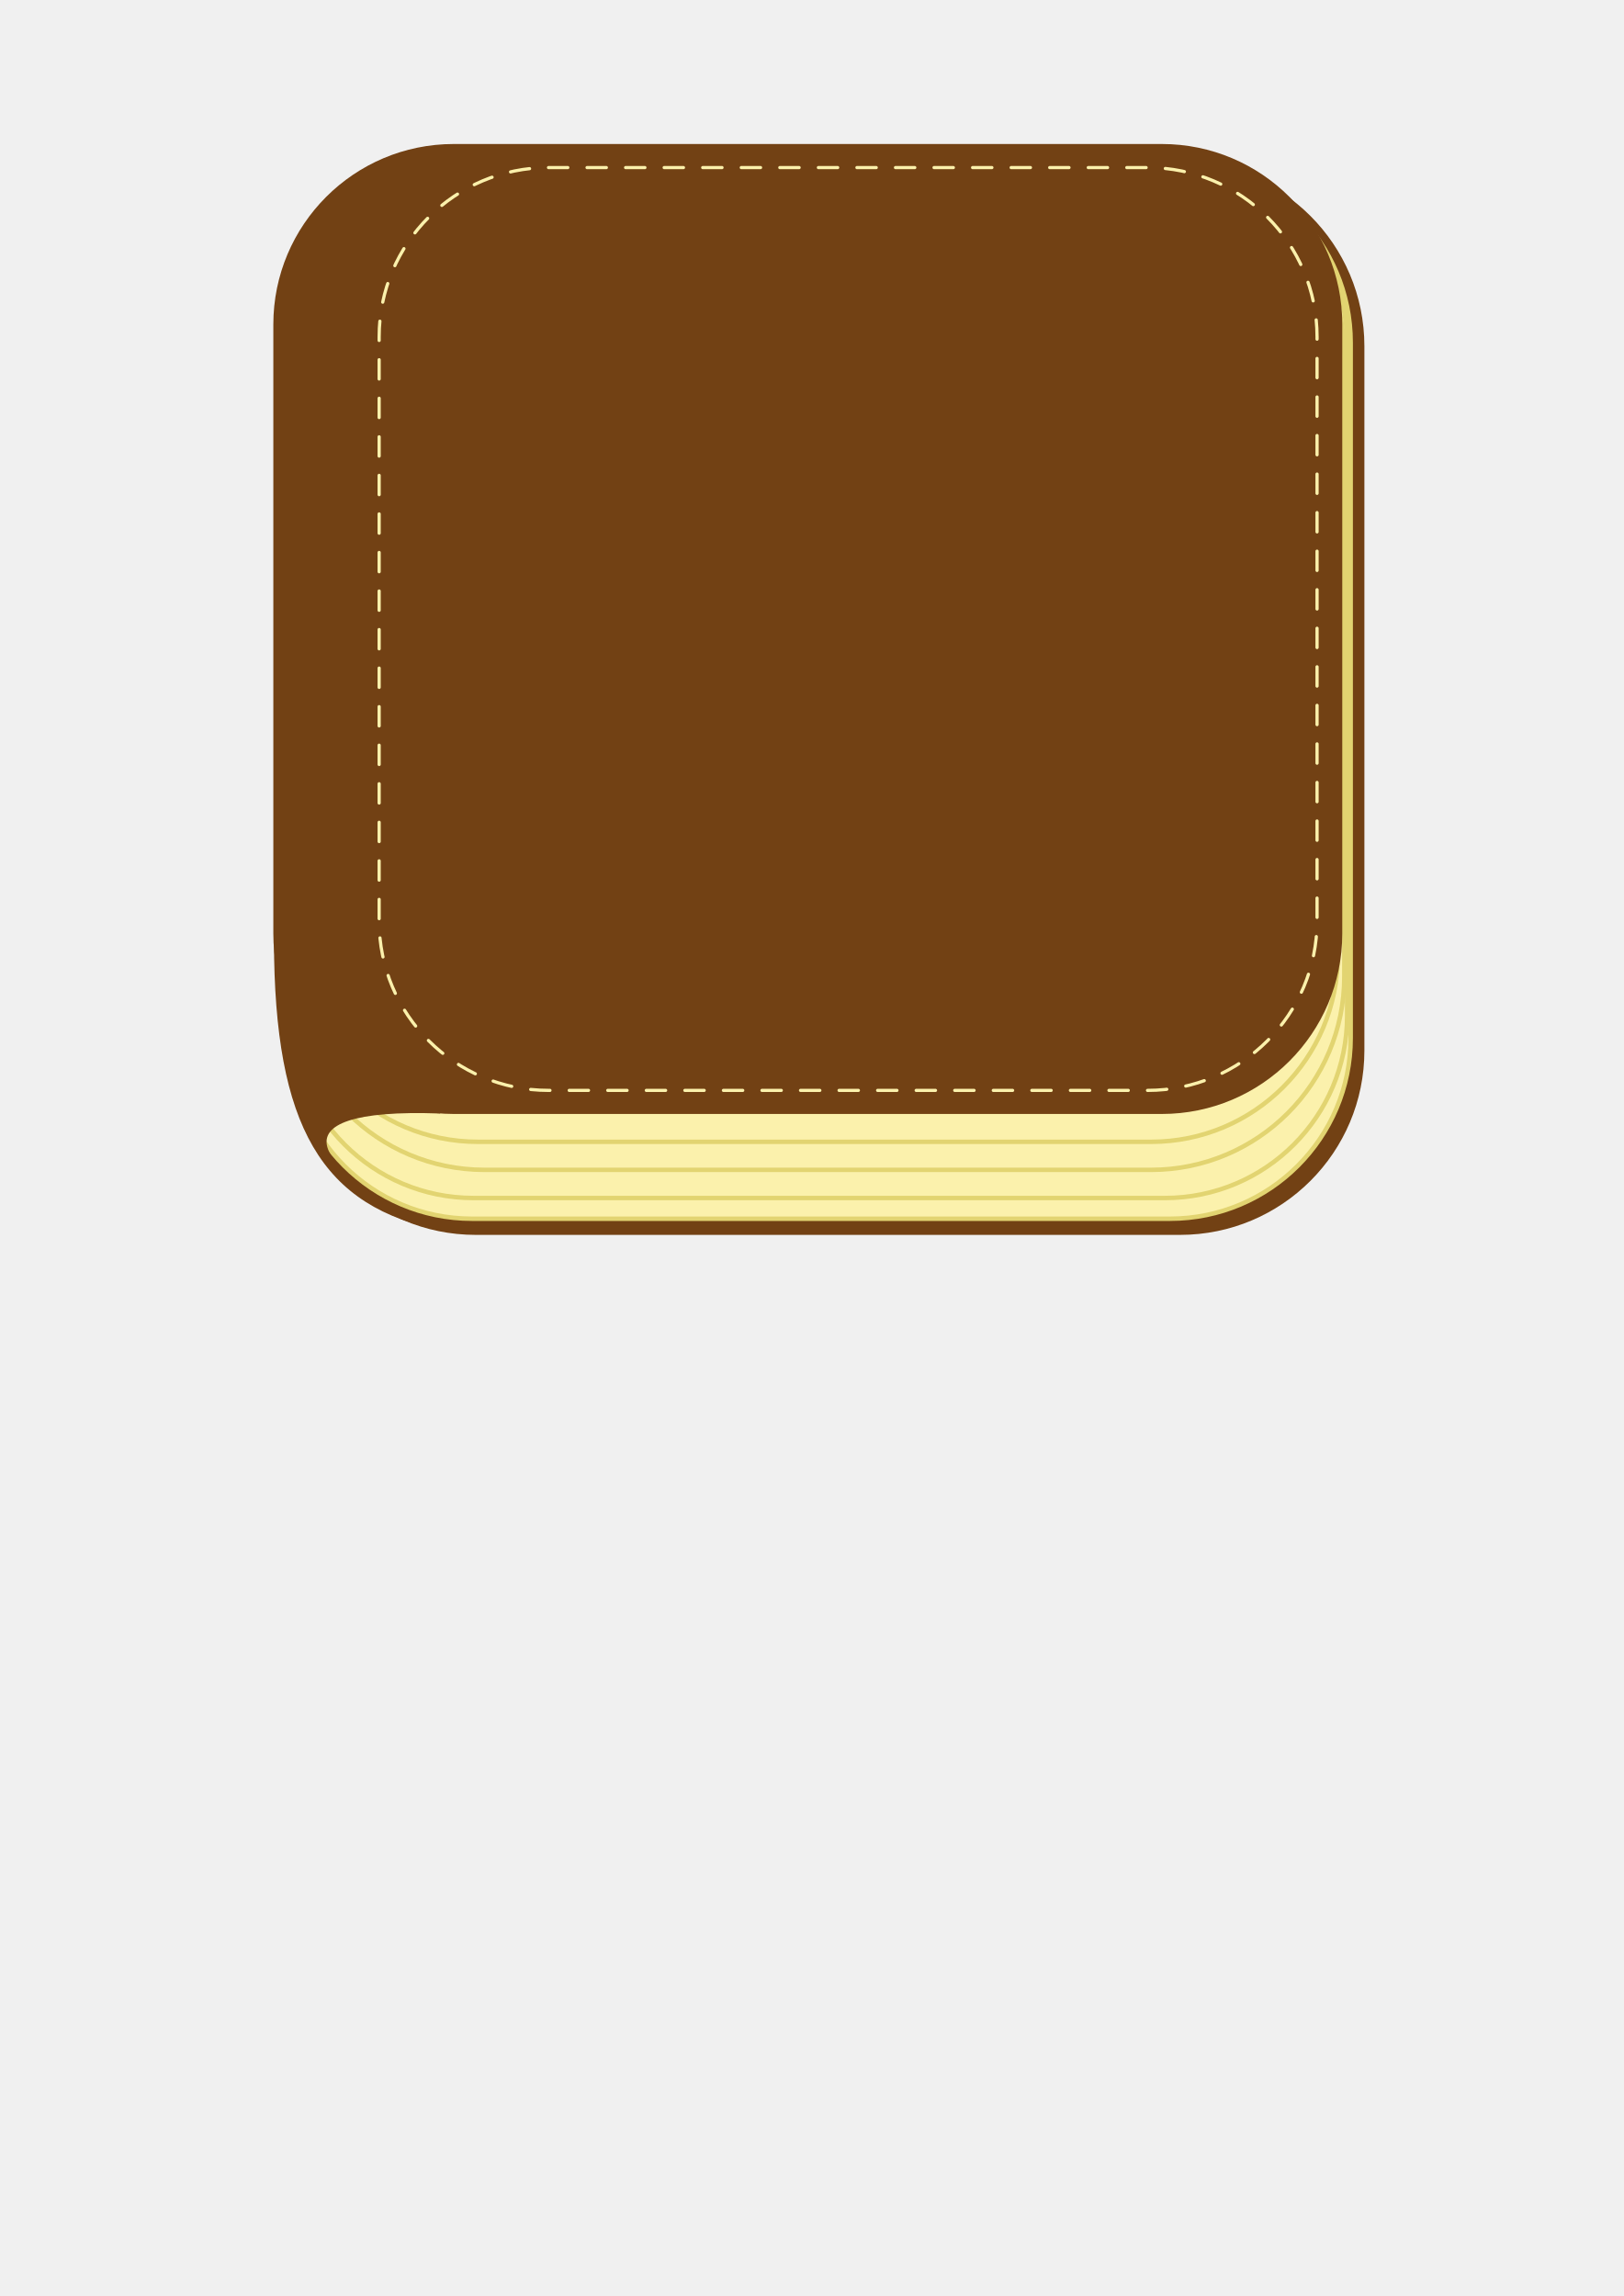
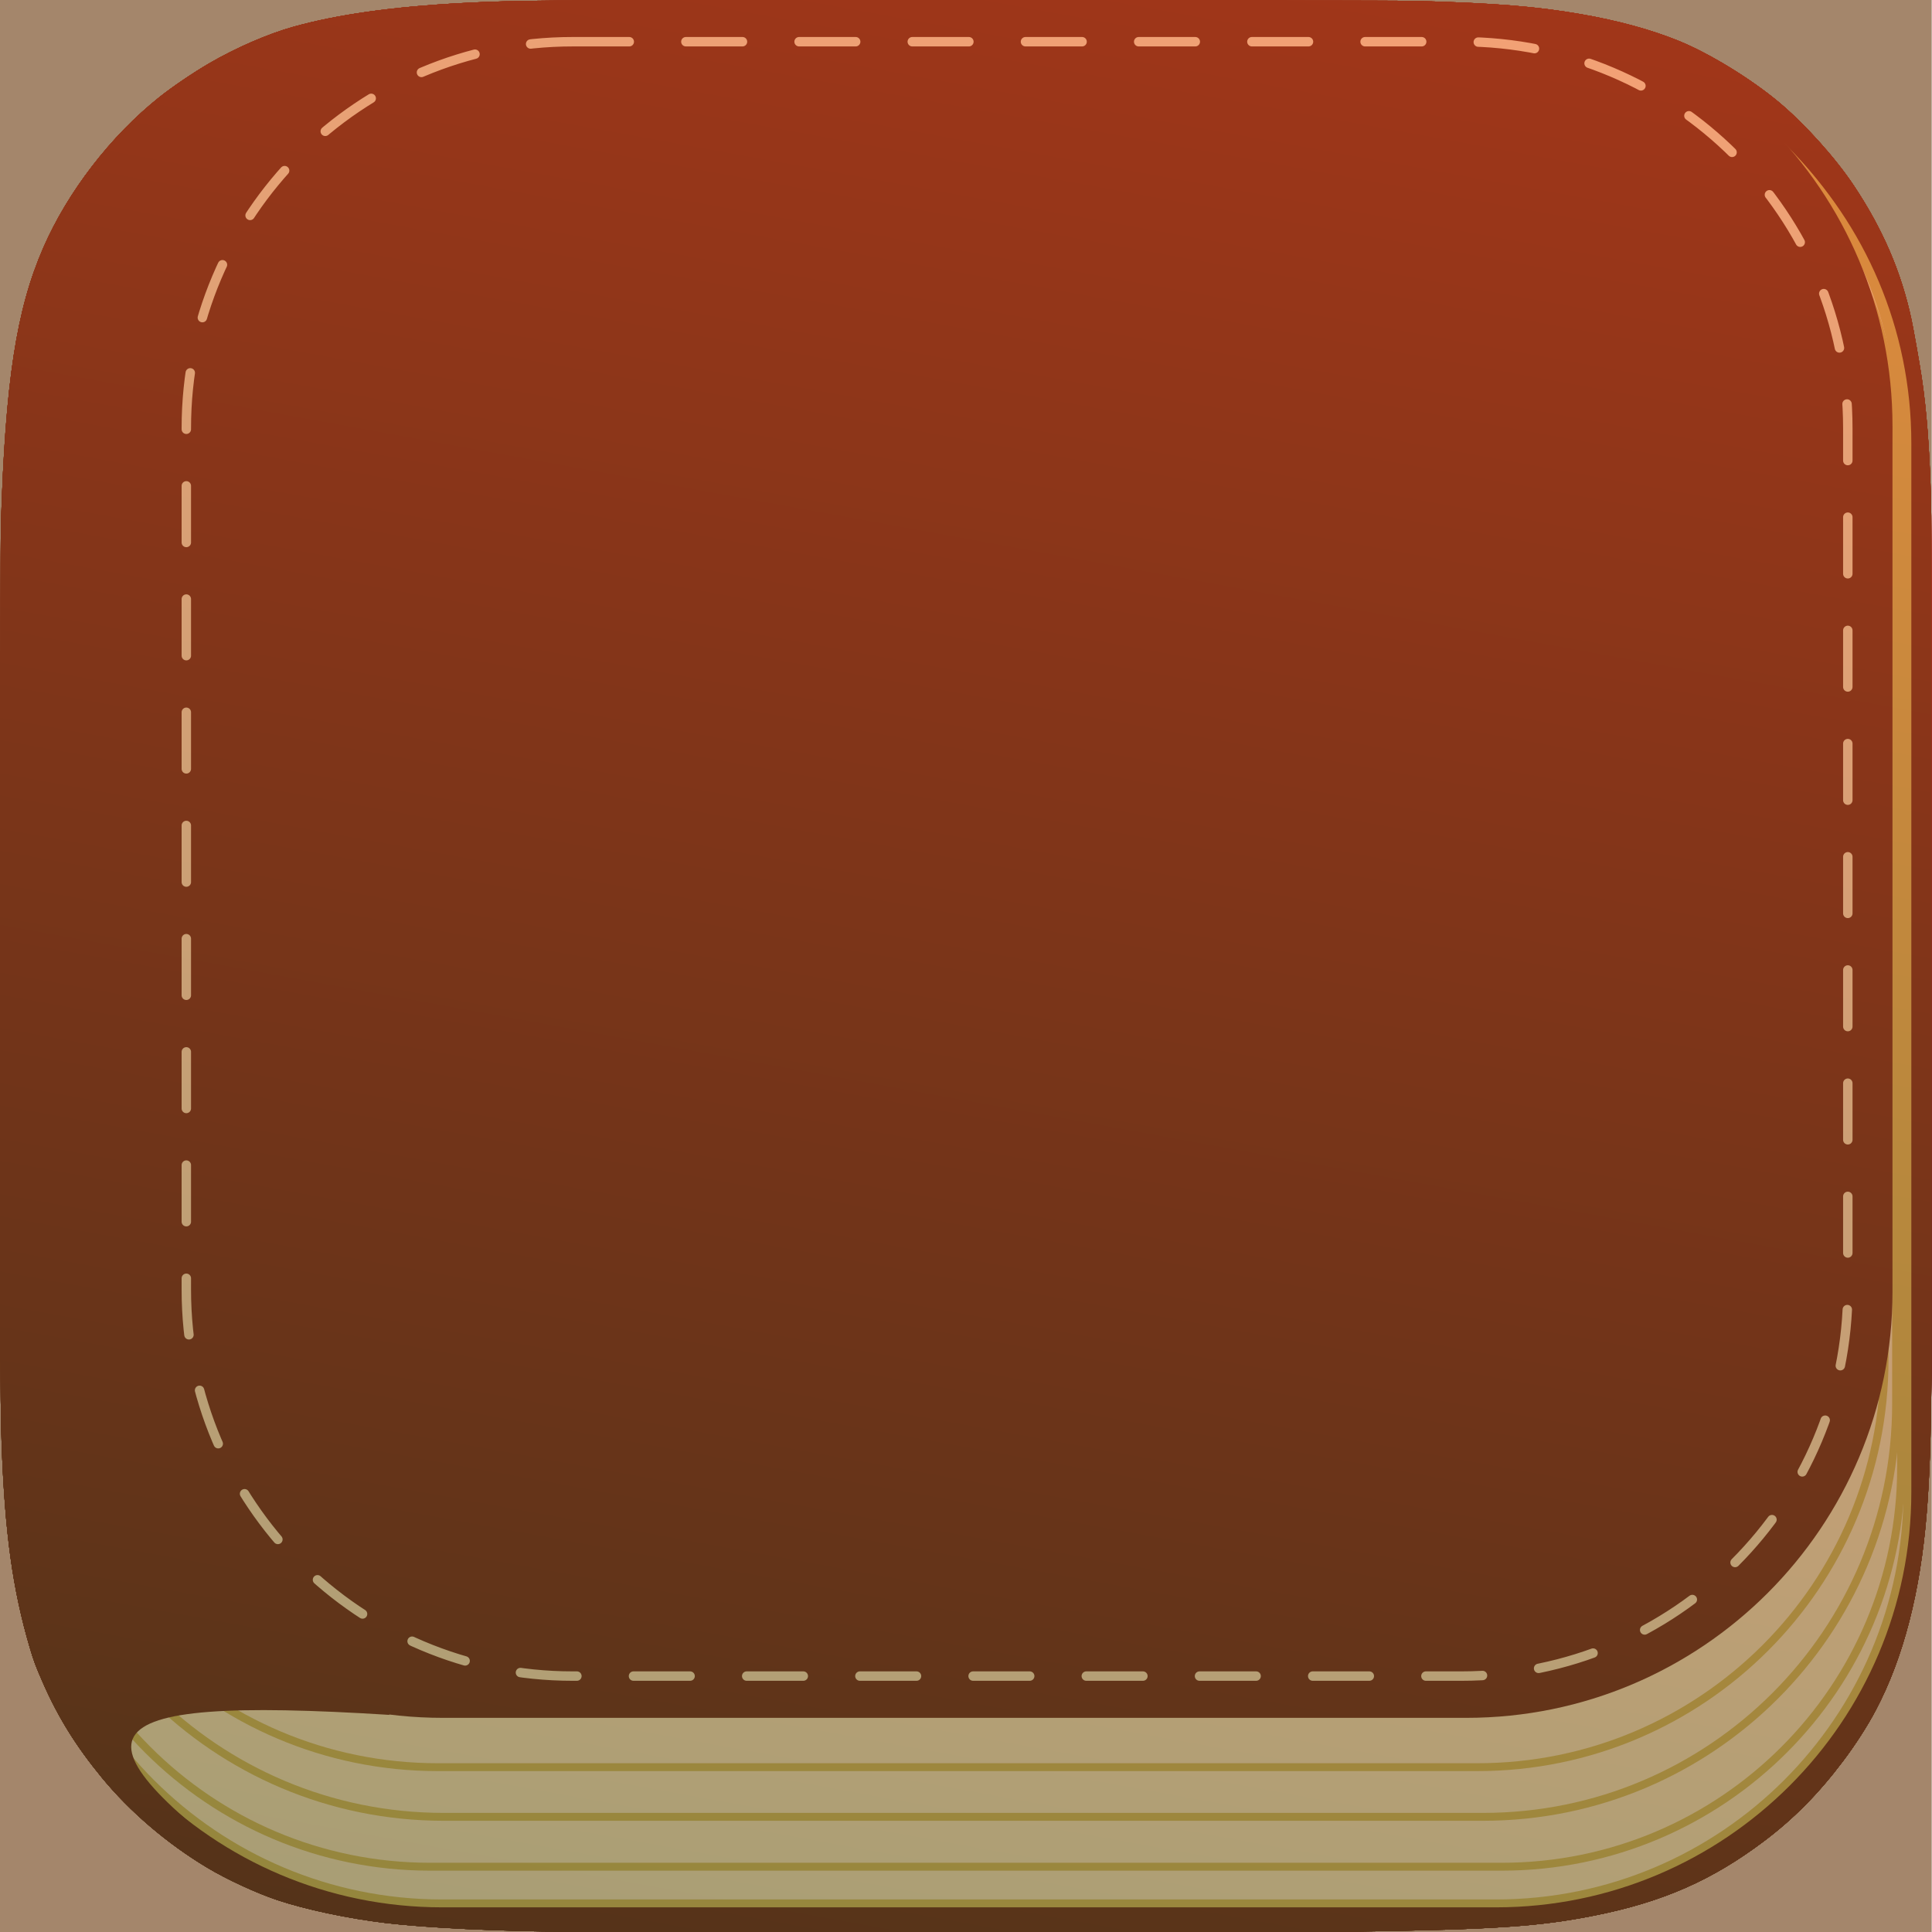
- <svg xmlns="http://www.w3.org/2000/svg" xmlns:ns1="http://www.openswatchbook.org/uri/2009/osb" xmlns:xlink="http://www.w3.org/1999/xlink" version="1.1" id="svg2" viewBox="0 0 744.094 1052.362" height="297mm" width="210mm">
+ <svg xmlns="http://www.w3.org/2000/svg" xmlns:xlink="http://www.w3.org/1999/xlink" width="1024" height="1024" id="svg2" version="1.1">
  <defs id="defs4">
+     <linearGradient id="linearGradient3902">
+       <stop style="stop-color:#ffffff;stop-opacity:1;" offset="0" id="stop3904" />
+       <stop style="stop-color:#fff9f9;stop-opacity:0.729;" offset="1" id="stop3906" />
+     </linearGradient>
+     <linearGradient id="linearGradient4110">
+       <stop style="stop-color:#ee2722;stop-opacity:1" offset="0" id="stop4112" />
+       <stop style="stop-color:#231f20;stop-opacity:1" offset="1" id="stop4114" />
+     </linearGradient>
+     <linearGradient id="linearGradient4483">
+       <stop style="stop-color:#056aff;stop-opacity:1;" offset="0" id="stop4485" />
+       <stop style="stop-color:#ffffff;stop-opacity:0;" offset="1" id="stop4487" />
+     </linearGradient>
+     <linearGradient xlink:href="#linearGradient4110" id="linearGradient4116" x1="665.625" y1="-58.748" x2="456.25" y2="1093.116" gradientUnits="userSpaceOnUse" gradientTransform="scale(1,1.001095)" />
+     <linearGradient xlink:href="#linearGradient3902" id="linearGradient3908" x1="509.138" y1="513.901" x2="467.16" y2="1029.114" gradientUnits="userSpaceOnUse" gradientTransform="matrix(1.25243,0,0,1.25243,-146.9131,-129.301)" />
+     <linearGradient gradientUnits="userSpaceOnUse" y2="162.57" x2="205.813" y1="162.57" x1="175.416" id="linearGradient5642" xlink:href="#linearGradient5622" />
    <linearGradient id="linearGradient5622">
      <stop id="stop5624" offset="0" style="stop-color:#ffffff;stop-opacity:1;" />
      <stop id="stop5626" offset="1" style="stop-color:#ffffff;stop-opacity:0;" />
    </linearGradient>
-     <linearGradient ns1:paint="solid" id="linearGradient4176">
-       <stop id="stop4178" offset="0" style="stop-color:#613711;stop-opacity:1;" />
-     </linearGradient>
    <linearGradient gradientUnits="userSpaceOnUse" y2="169.339" x2="290.912" y1="169.339" x1="266.712" id="linearGradient5636" xlink:href="#linearGradient5622" />
-     <linearGradient gradientUnits="userSpaceOnUse" y2="169.806" x2="290.393" y1="169.806" x1="266.452" id="linearGradient5638" xlink:href="#linearGradient5622" />
    <linearGradient gradientUnits="userSpaceOnUse" y2="162.526" x2="205.9" y1="162.526" x1="175.416" id="linearGradient5640" xlink:href="#linearGradient5622" />
-     <linearGradient gradientUnits="userSpaceOnUse" y2="162.57" x2="205.813" y1="162.57" x1="175.416" id="linearGradient5642" xlink:href="#linearGradient5622" />
    <linearGradient y2="169.806" x2="290.393" y1="169.806" x1="266.452" gradientUnits="userSpaceOnUse" id="linearGradient5666" xlink:href="#linearGradient5622" />
+     <mask maskUnits="userSpaceOnUse" id="mask4300">
+       <g id="g4302" transform="matrix(0.5649724,0,0,0.5649724,445.5451,-1009.232)" style="fill:#ffffff">
+         <path style="fill:#ffffff;fill-opacity:1" d="m -255.185,3598.574 c -65.891,-0.425 -133.316,-3.643 -171.284,-8.174 -35.628,-4.252 -75.246,-12.624 -101.974,-21.549 -19.913,-6.649 -47.545,-19.441 -66.124,-30.611 -37.448,-22.514 -72.208,-52.249 -98.543,-84.297 -24.297,-29.569 -41.208,-56.851 -55.472,-89.492 -6.619,-15.148 -8.387,-19.869 -11.929,-31.858 -16.203,-54.846 -23.543,-107.784 -26.581,-191.706 -1.428,-39.451 -1.676,-120.965 -1.451,-477.77 0.161,-256.238 0.411,-371.632 0.834,-385.588 4.035,-133.063 14.45,-200.815 39.806,-258.955 22.878,-52.458 63.329,-104.917 108.818,-141.121 12.259,-9.757 31.67,-22.91 46.907,-31.784 24.796,-14.442 54.996,-27.547 78.823,-34.204 41.364,-11.556 93.356,-18.869 158.319,-22.268 28.535,-1.493 42.81,-1.869 92.945,-2.45 66.712,-0.773 774.971,-0.351 803.308,0.479 74.587,2.183 111.223,5.142 152.96,12.353 34.901,6.03 66.103,14.543 92.148,25.14 28.9,11.759 67.938,35.695 94.272,57.804 24.081,20.217 52.396,51.696 69.504,77.27 27.409,40.972 44.925,81.564 54.49,126.271 2.043,9.548 7.535,40.574 9.543,53.908 4.745,31.504 7.392,66.49 8.903,117.641 0.827,28.002 1.227,742.09 0.457,814.992 -0.682,64.573 -1.856,98.689 -4.564,132.703 -5.921,74.37 -21.872,136.237 -47.804,185.418 -7.831,14.852 -18.802,31.93 -30.545,47.55 -23.003,30.598 -46.504,54.389 -74.59,75.512 -48.631,36.575 -94.659,56.777 -158.323,69.487 -51.863,10.354 -93.054,13.154 -222.75,15.138 -27.972,0.428 -676.866,0.569 -740.105,0.16 z" id="path4304" />
+         <path style="fill:#ffffff;fill-opacity:1" d="m -255.185,3598.574 c -65.891,-0.425 -133.316,-3.643 -171.284,-8.174 -35.628,-4.252 -75.246,-12.624 -101.974,-21.549 -19.913,-6.649 -47.545,-19.441 -66.124,-30.611 -37.448,-22.514 -72.208,-52.249 -98.543,-84.297 -24.297,-29.569 -41.208,-56.851 -55.472,-89.492 -6.619,-15.148 -8.387,-19.869 -11.929,-31.858 -16.203,-54.846 -23.543,-107.784 -26.581,-191.706 -1.428,-39.451 -1.676,-120.965 -1.451,-477.77 0.161,-256.238 0.411,-371.632 0.834,-385.588 4.035,-133.063 14.45,-200.815 39.806,-258.955 22.878,-52.458 63.329,-104.917 108.818,-141.121 12.259,-9.757 31.67,-22.91 46.907,-31.784 24.796,-14.442 54.996,-27.547 78.823,-34.204 41.364,-11.556 93.356,-18.869 158.319,-22.268 28.535,-1.493 42.81,-1.869 92.945,-2.45 66.712,-0.773 774.971,-0.351 803.308,0.479 74.587,2.183 111.223,5.142 152.96,12.353 34.901,6.03 66.103,14.543 92.148,25.14 28.9,11.759 67.938,35.695 94.272,57.804 24.081,20.217 52.396,51.696 69.504,77.27 27.409,40.972 44.925,81.564 54.49,126.271 2.043,9.548 7.535,40.574 9.543,53.908 4.745,31.504 7.392,66.49 8.903,117.641 0.827,28.002 1.227,742.09 0.457,814.992 -0.682,64.573 -1.856,98.689 -4.564,132.703 -5.921,74.37 -21.872,136.237 -47.804,185.418 -7.831,14.852 -18.802,31.93 -30.545,47.55 -23.003,30.598 -46.504,54.389 -74.59,75.512 -48.631,36.575 -94.659,56.777 -158.323,69.487 -51.863,10.354 -93.054,13.154 -222.75,15.138 -27.972,0.428 -676.866,0.569 -740.105,0.16 z" id="path4306" />
+         <path style="fill:#ffffff;fill-opacity:1" d="m -255.185,3598.574 c -65.891,-0.425 -133.316,-3.643 -171.284,-8.174 -35.628,-4.252 -75.246,-12.624 -101.974,-21.549 -19.913,-6.649 -47.545,-19.441 -66.124,-30.611 -37.448,-22.514 -72.208,-52.249 -98.543,-84.297 -24.297,-29.569 -41.208,-56.851 -55.472,-89.492 -6.619,-15.148 -8.387,-19.869 -11.929,-31.858 -16.203,-54.846 -23.543,-107.784 -26.581,-191.706 -1.428,-39.451 -1.676,-120.965 -1.451,-477.77 0.161,-256.238 0.411,-371.632 0.834,-385.588 4.035,-133.063 14.45,-200.815 39.806,-258.955 22.878,-52.458 63.329,-104.917 108.818,-141.121 12.259,-9.757 31.67,-22.91 46.907,-31.784 24.796,-14.442 54.996,-27.547 78.823,-34.204 41.364,-11.556 93.356,-18.869 158.319,-22.268 28.535,-1.493 42.81,-1.869 92.945,-2.45 66.712,-0.773 774.971,-0.351 803.308,0.479 74.587,2.183 111.223,5.142 152.96,12.353 34.901,6.03 66.103,14.543 92.148,25.14 28.9,11.759 67.938,35.695 94.272,57.804 24.081,20.217 52.396,51.696 69.504,77.27 27.409,40.972 44.925,81.564 54.49,126.271 2.043,9.548 7.535,40.574 9.543,53.908 4.745,31.504 7.392,66.49 8.903,117.641 0.827,28.002 1.227,742.09 0.457,814.992 -0.682,64.573 -1.856,98.689 -4.564,132.703 -5.921,74.37 -21.872,136.237 -47.804,185.418 -7.831,14.852 -18.802,31.93 -30.545,47.55 -23.003,30.598 -46.504,54.389 -74.59,75.512 -48.631,36.575 -94.659,56.777 -158.323,69.487 -51.863,10.354 -93.054,13.154 -222.75,15.138 -27.972,0.428 -676.866,0.569 -740.105,0.16 z" id="path4308" />
+         <path style="fill:#ffffff;fill-opacity:1" d="m -255.185,3598.574 c -65.891,-0.425 -133.316,-3.643 -171.284,-8.174 -35.628,-4.252 -75.246,-12.624 -101.974,-21.549 -19.913,-6.649 -47.545,-19.441 -66.124,-30.611 -37.448,-22.514 -72.208,-52.249 -98.543,-84.297 -24.297,-29.569 -41.208,-56.851 -55.472,-89.492 -6.619,-15.148 -8.387,-19.869 -11.929,-31.858 -16.203,-54.846 -23.543,-107.784 -26.581,-191.706 -1.428,-39.451 -1.676,-120.965 -1.451,-477.77 0.161,-256.238 0.411,-371.632 0.834,-385.588 4.035,-133.063 14.45,-200.815 39.806,-258.955 22.878,-52.458 63.329,-104.917 108.818,-141.121 12.259,-9.757 31.67,-22.91 46.907,-31.784 24.796,-14.442 54.996,-27.547 78.823,-34.204 41.364,-11.556 93.356,-18.869 158.319,-22.268 28.535,-1.493 42.81,-1.869 92.945,-2.45 66.712,-0.773 774.971,-0.351 803.308,0.479 74.587,2.183 111.223,5.142 152.96,12.353 34.901,6.03 66.103,14.543 92.148,25.14 28.9,11.759 67.938,35.695 94.272,57.804 24.081,20.217 52.396,51.696 69.504,77.27 27.409,40.972 44.925,81.564 54.49,126.271 2.043,9.548 7.535,40.574 9.543,53.908 4.745,31.504 7.392,66.49 8.903,117.641 0.827,28.002 1.227,742.09 0.457,814.992 -0.682,64.573 -1.856,98.689 -4.564,132.703 -5.921,74.37 -21.872,136.237 -47.804,185.418 -7.831,14.852 -18.802,31.93 -30.545,47.55 -23.003,30.598 -46.504,54.389 -74.59,75.512 -48.631,36.575 -94.659,56.777 -158.323,69.487 -51.863,10.354 -93.054,13.154 -222.75,15.138 -27.972,0.428 -676.866,0.569 -740.105,0.16 z" id="path4310" />
+         <path style="fill:#ffffff;fill-opacity:1" d="m -255.185,3598.574 c -65.891,-0.425 -133.316,-3.643 -171.284,-8.174 -35.628,-4.252 -75.246,-12.624 -101.974,-21.549 -19.913,-6.649 -47.545,-19.441 -66.124,-30.611 -37.448,-22.514 -72.208,-52.249 -98.543,-84.297 -24.297,-29.569 -41.208,-56.851 -55.472,-89.492 -6.619,-15.148 -8.387,-19.869 -11.929,-31.858 -16.203,-54.846 -23.543,-107.784 -26.581,-191.706 -1.428,-39.451 -1.676,-120.965 -1.451,-477.77 0.161,-256.238 0.411,-371.632 0.834,-385.588 4.035,-133.063 14.45,-200.815 39.806,-258.955 22.878,-52.458 63.329,-104.917 108.818,-141.121 12.259,-9.757 31.67,-22.91 46.907,-31.784 24.796,-14.442 54.996,-27.547 78.823,-34.204 41.364,-11.556 93.356,-18.869 158.319,-22.268 28.535,-1.493 42.81,-1.869 92.945,-2.45 66.712,-0.773 774.971,-0.351 803.308,0.479 74.587,2.183 111.223,5.142 152.96,12.353 34.901,6.03 66.103,14.543 92.148,25.14 28.9,11.759 67.938,35.695 94.272,57.804 24.081,20.217 52.396,51.696 69.504,77.27 27.409,40.972 44.925,81.564 54.49,126.271 2.043,9.548 7.535,40.574 9.543,53.908 4.745,31.504 7.392,66.49 8.903,117.641 0.827,28.002 1.227,742.09 0.457,814.992 -0.682,64.573 -1.856,98.689 -4.564,132.703 -5.921,74.37 -21.872,136.237 -47.804,185.418 -7.831,14.852 -18.802,31.93 -30.545,47.55 -23.003,30.598 -46.504,54.389 -74.59,75.512 -48.631,36.575 -94.659,56.777 -158.323,69.487 -51.863,10.354 -93.054,13.154 -222.75,15.138 -27.972,0.428 -676.866,0.569 -740.105,0.16 z" id="path4312" />
+         <path style="fill:#ffffff;fill-opacity:1" d="m -255.185,3598.574 c -65.891,-0.425 -133.316,-3.643 -171.284,-8.174 -35.628,-4.252 -75.246,-12.624 -101.974,-21.549 -19.913,-6.649 -47.545,-19.441 -66.124,-30.611 -37.448,-22.514 -72.208,-52.249 -98.543,-84.297 -24.297,-29.569 -41.208,-56.851 -55.472,-89.492 -6.619,-15.148 -8.387,-19.869 -11.929,-31.858 -16.203,-54.846 -23.543,-107.784 -26.581,-191.706 -1.428,-39.451 -1.676,-120.965 -1.451,-477.77 0.161,-256.238 0.411,-371.632 0.834,-385.588 4.035,-133.063 14.45,-200.815 39.806,-258.955 22.878,-52.458 63.329,-104.917 108.818,-141.121 12.259,-9.757 31.67,-22.91 46.907,-31.784 24.796,-14.442 54.996,-27.547 78.823,-34.204 41.364,-11.556 93.356,-18.869 158.319,-22.268 28.535,-1.493 42.81,-1.869 92.945,-2.45 66.712,-0.773 774.971,-0.351 803.308,0.479 74.587,2.183 111.223,5.142 152.96,12.353 34.901,6.03 66.103,14.543 92.148,25.14 28.9,11.759 67.938,35.695 94.272,57.804 24.081,20.217 52.396,51.696 69.504,77.27 27.409,40.972 44.925,81.564 54.49,126.271 2.043,9.548 7.535,40.574 9.543,53.908 4.745,31.504 7.392,66.49 8.903,117.641 0.827,28.002 1.227,742.09 0.457,814.992 -0.682,64.573 -1.856,98.689 -4.564,132.703 -5.921,74.37 -21.872,136.237 -47.804,185.418 -7.831,14.852 -18.802,31.93 -30.545,47.55 -23.003,30.598 -46.504,54.389 -74.59,75.512 -48.631,36.575 -94.659,56.777 -158.323,69.487 -51.863,10.354 -93.054,13.154 -222.75,15.138 -27.972,0.428 -676.866,0.569 -740.105,0.16 z" id="path4314" />
+         <path style="fill:#ffffff;fill-opacity:1" d="m -255.185,3598.574 c -65.891,-0.425 -133.316,-3.643 -171.284,-8.174 -35.628,-4.252 -75.246,-12.624 -101.974,-21.549 -19.913,-6.649 -47.545,-19.441 -66.124,-30.611 -37.448,-22.514 -72.208,-52.249 -98.543,-84.297 -24.297,-29.569 -41.208,-56.851 -55.472,-89.492 -6.619,-15.148 -8.387,-19.869 -11.929,-31.858 -16.203,-54.846 -23.543,-107.784 -26.581,-191.706 -1.428,-39.451 -1.676,-120.965 -1.451,-477.77 0.161,-256.238 0.411,-371.632 0.834,-385.588 4.035,-133.063 14.45,-200.815 39.806,-258.955 22.878,-52.458 63.329,-104.917 108.818,-141.121 12.259,-9.757 31.67,-22.91 46.907,-31.784 24.796,-14.442 54.996,-27.547 78.823,-34.204 41.364,-11.556 93.356,-18.869 158.319,-22.268 28.535,-1.493 42.81,-1.869 92.945,-2.45 66.712,-0.773 774.971,-0.351 803.308,0.479 74.587,2.183 111.223,5.142 152.96,12.353 34.901,6.03 66.103,14.543 92.148,25.14 28.9,11.759 67.938,35.695 94.272,57.804 24.081,20.217 52.396,51.696 69.504,77.27 27.409,40.972 44.925,81.564 54.49,126.271 2.043,9.548 7.535,40.574 9.543,53.908 4.745,31.504 7.392,66.49 8.903,117.641 0.827,28.002 1.227,742.09 0.457,814.992 -0.682,64.573 -1.856,98.689 -4.564,132.703 -5.921,74.37 -21.872,136.237 -47.804,185.418 -7.831,14.852 -18.802,31.93 -30.545,47.55 -23.003,30.598 -46.504,54.389 -74.59,75.512 -48.631,36.575 -94.659,56.777 -158.323,69.487 -51.863,10.354 -93.054,13.154 -222.75,15.138 -27.972,0.428 -676.866,0.569 -740.105,0.16 z" id="path4316" />
+         <path style="fill:#ffffff;fill-opacity:1" d="m -255.185,3598.574 c -65.891,-0.425 -133.316,-3.643 -171.284,-8.174 -35.628,-4.252 -75.246,-12.624 -101.974,-21.549 -19.913,-6.649 -47.545,-19.441 -66.124,-30.611 -37.448,-22.514 -72.208,-52.249 -98.543,-84.297 -24.297,-29.569 -41.208,-56.851 -55.472,-89.492 -6.619,-15.148 -8.387,-19.869 -11.929,-31.858 -16.203,-54.846 -23.543,-107.784 -26.581,-191.706 -1.428,-39.451 -1.676,-120.965 -1.451,-477.77 0.161,-256.238 0.411,-371.632 0.834,-385.588 4.035,-133.063 14.45,-200.815 39.806,-258.955 22.878,-52.458 63.329,-104.917 108.818,-141.121 12.259,-9.757 31.67,-22.91 46.907,-31.784 24.796,-14.442 54.996,-27.547 78.823,-34.204 41.364,-11.556 93.356,-18.869 158.319,-22.268 28.535,-1.493 42.81,-1.869 92.945,-2.45 66.712,-0.773 774.971,-0.351 803.308,0.479 74.587,2.183 111.223,5.142 152.96,12.353 34.901,6.03 66.103,14.543 92.148,25.14 28.9,11.759 67.938,35.695 94.272,57.804 24.081,20.217 52.396,51.696 69.504,77.27 27.409,40.972 44.925,81.564 54.49,126.271 2.043,9.548 7.535,40.574 9.543,53.908 4.745,31.504 7.392,66.49 8.903,117.641 0.827,28.002 1.227,742.09 0.457,814.992 -0.682,64.573 -1.856,98.689 -4.564,132.703 -5.921,74.37 -21.872,136.237 -47.804,185.418 -7.831,14.852 -18.802,31.93 -30.545,47.55 -23.003,30.598 -46.504,54.389 -74.59,75.512 -48.631,36.575 -94.659,56.777 -158.323,69.487 -51.863,10.354 -93.054,13.154 -222.75,15.138 -27.972,0.428 -676.866,0.569 -740.105,0.16 z" id="path4318" />
+       </g>
+     </mask>
  </defs>
-   <rect ry="84.479" y="74.225" x="133.5" height="491.778" width="491.76" id="rect4161" style="opacity:1;fill:#724114;fill-opacity:1;stroke:none;stroke-width:0.91;stroke-linecap:butt;stroke-linejoin:round;stroke-miterlimit:4;stroke-dasharray:none;stroke-opacity:1" />
-   <rect style="opacity:1;fill:#fbf1ac;fill-opacity:1;stroke:#e2d471;stroke-width:2.037;stroke-linecap:butt;stroke-linejoin:round;stroke-miterlimit:4;stroke-dasharray:none;stroke-opacity:1" id="rect4163" width="485.483" height="484.382" x="133.495" y="74.22" ry="82.816" />
-   <rect ry="83.527" y="74.216" x="133.492" height="474.892" width="483.861" id="rect4165" style="opacity:1;fill:#fbf1ac;fill-opacity:1;stroke:#e2d471;stroke-width:2.037;stroke-linecap:butt;stroke-linejoin:round;stroke-miterlimit:4;stroke-dasharray:none;stroke-opacity:1" />
-   <rect style="opacity:1;fill:#fbf1ac;fill-opacity:1;stroke:#e2d471;stroke-width:2.037;stroke-linecap:butt;stroke-linejoin:round;stroke-miterlimit:4;stroke-dasharray:none;stroke-opacity:1" id="rect4167" width="482.567" height="461.99" x="133.486" y="74.211" ry="88.563" />
-   <rect style="opacity:1;fill:#fbf1ac;fill-opacity:1;stroke:#e2d471;stroke-width:2.037;stroke-linecap:butt;stroke-linejoin:round;stroke-miterlimit:4;stroke-dasharray:none;stroke-opacity:1" id="rect4171" width="479.591" height="449.141" x="133.48" y="74.205" ry="85.535" />
-   <rect style="opacity:1;fill:#724114;fill-opacity:1;stroke:none;stroke-width:0.908;stroke-linecap:butt;stroke-linejoin:round;stroke-miterlimit:4;stroke-dasharray:none;stroke-opacity:1" id="rect4152" width="489.866" height="444.578" x="125.26" y="66.003" ry="82.713" />
-   <flowRoot xml:space="preserve" id="flowRoot4147" style="font-style:normal;font-weight:normal;font-size:50px;line-height:125%;font-family:Sans;letter-spacing:0px;word-spacing:0px;fill:#faec8f;fill-opacity:1;stroke:none;stroke-width:1px;stroke-linecap:butt;stroke-linejoin:miter;stroke-opacity:1" transform="matrix(5.210276,0,0,3.859422,-969.1428,-463.0715)">
-     <flowRegion id="flowRegion4149" style="fill:url(#linearGradient5666);fill-opacity:1">
-       <rect id="rect4151" width="118.188" height="97.985" x="174.756" y="136.154" style="font-size:50px;fill:#faec8f;fill-opacity:1" />
-     </flowRegion>
-     <flowPara id="flowPara4153" style="font-style:normal;font-variant:normal;font-weight:normal;font-stretch:normal;font-size:51.932px;font-family:FreeSerif;-inkscape-font-specification:FreeSerif;fill:#faec8f;fill-opacity:1">א</flowPara>
-   </flowRoot>
-   <flowRoot transform="matrix(4.367957,0,0,3.939879,-347.2752,-264.8428)" style="font-style:normal;font-weight:normal;font-size:50px;line-height:125%;font-family:Sans;letter-spacing:0px;word-spacing:0px;fill:#faec8f;fill-opacity:1;stroke:none;stroke-width:1px;stroke-linecap:butt;stroke-linejoin:miter;stroke-opacity:1" id="flowRoot4179" xml:space="preserve">
-     <flowRegion id="flowRegion4181" style="fill:url(#linearGradient5640);fill-opacity:1">
-       <rect style="font-size:50px;fill:#faec8f;fill-opacity:1" y="136.154" x="174.756" height="97.985" width="118.188" id="rect4183" />
-     </flowRegion>
-     <flowPara style="font-style:normal;font-variant:normal;font-weight:normal;font-stretch:normal;font-size:43.99px;font-family:FreeSerif;-inkscape-font-specification:FreeSerif;fill:#faec8f;fill-opacity:1" id="flowPara4185">Ω</flowPara>
-   </flowRoot>
-   <flowRoot xml:space="preserve" id="flowRoot4187" style="font-style:normal;font-weight:normal;font-size:50px;line-height:125%;font-family:Sans;letter-spacing:0px;word-spacing:0px;fill:#faec8f;fill-opacity:1;stroke:none;stroke-width:1px;stroke-linecap:butt;stroke-linejoin:miter;stroke-opacity:1" transform="matrix(5.143295,0,0,3.808267,-1142.824,-267.9962)">
-     <flowRegion id="flowRegion4189" style="fill:url(#linearGradient5636);fill-opacity:1">
-       <rect id="rect4191" width="118.188" height="97.985" x="174.756" y="136.154" style="font-size:50px;fill:#faec8f;fill-opacity:1" />
-     </flowRegion>
-     <flowPara id="flowPara4193" style="font-style:normal;font-variant:normal;font-weight:normal;font-stretch:normal;font-size:51.932px;font-family:FreeSerif;-inkscape-font-specification:FreeSerif;fill:#faec8f;fill-opacity:1">ת</flowPara>
-   </flowRoot>
-   <flowRoot transform="matrix(4.38331,0,0,3.859422,-544.5063,-433.196)" style="font-style:normal;font-weight:normal;font-size:50px;line-height:125%;font-family:Sans;letter-spacing:0px;word-spacing:0px;fill:#faec8f;fill-opacity:1;stroke:none;stroke-width:1px;stroke-linecap:butt;stroke-linejoin:miter;stroke-opacity:1" id="flowRoot4195" xml:space="preserve">
-     <flowRegion id="flowRegion4197" style="fill:url(#linearGradient5642);fill-opacity:1">
-       <rect style="font-size:50px;fill:#faec8f;fill-opacity:1;stroke:none;stroke-opacity:1" y="136.154" x="174.756" height="49.732" width="33.275" id="rect4199" />
-     </flowRegion>
-     <flowPara style="font-style:normal;font-variant:normal;font-weight:normal;font-stretch:normal;font-size:43.99px;font-family:FreeSerif;-inkscape-font-specification:FreeSerif;fill:#faec8f;fill-opacity:1;stroke:none;stroke-opacity:1" id="flowPara4201">Α</flowPara>
-   </flowRoot>
-   <rect ry="77.619" y="76.81" x="173.748" height="422.964" width="429.816" id="rect4173" style="opacity:1;fill:none;fill-opacity:1;stroke:#fbf1ac;stroke-width:1.472;stroke-linecap:round;stroke-linejoin:round;stroke-miterlimit:4;stroke-dasharray:8.834, 8.834;stroke-dashoffset:0;stroke-opacity:1" />
-   <path style="fill:#724114;fill-opacity:1;fill-rule:evenodd;stroke:none;stroke-width:1px;stroke-linecap:butt;stroke-linejoin:miter;stroke-opacity:1" d="m 203.438,564.191 c -56.233,-10.619 -77.683,-48.013 -77.896,-132.86 -0.146,-58.134 76.238,79.047 76.238,79.047 -80.065,-2.903 -58.551,26.02 1.658,53.812 z" id="path4177" />
+   <g id="layer5" style="display:inline">
+     <rect style="color:#000000;display:inline;overflow:visible;visibility:visible;fill:url(#linearGradient4116);fill-opacity:1;fill-rule:nonzero;stroke:none;stroke-width:2;marker:none;enable-background:accumulate" id="rect4108" width="1024" height="1024" x="0" y="1.5099033e-14" mask="url(#mask4300)" />
+   </g>
+   <g id="layer3" style="display:inline;opacity:0.602">
+     <g id="g3061" style="">
+       <g id="g3047" style="fill:#231f20;fill-opacity:1;stroke:none">
+         <path d="m 554.135,543.255 362.653,-121.712 0,270.915 -362.653,46.854 z" style="fill:#e9e9ff;fill-rule:evenodd;stroke:none" id="path3059" points="916.788,421.542 916.788,692.457 554.135,739.311 554.135,543.255 " />
+         <path d="m 108.941,439.93 0,280.333 445.194,19.047 0,-196.056 z" style="fill:#353564;fill-rule:evenodd;stroke:none" id="path3049" points="108.941,720.264 554.135,739.311 554.135,543.255 108.941,439.93 " />
+         <path d="M 108.941,439.93 438.524,164.24 916.788,421.542 554.135,543.255 Z" style="fill:#4d4d9f;fill-rule:evenodd;stroke:none" id="path3051" points="438.524,164.24 916.788,421.542 554.135,543.255 108.941,439.93 " />
+         <path d="m 108.941,720.264 329.583,-92.59 478.264,64.784 -362.653,46.854 z" style="fill:#000000;fill-rule:evenodd;stroke:none" id="path3057" points="438.524,627.674 916.788,692.457 554.135,739.311 108.941,720.264 " />
+         <path d="m 438.524,164.24 0,463.434 478.264,64.784 0,-270.915 z" style="fill:#bdbcbc;fill-rule:evenodd;stroke:none" id="path3055" points="438.524,627.674 916.788,692.457 916.788,421.542 438.524,164.24 " />
+         <path d="m 108.941,439.93 329.583,-275.69 0,463.434 -329.583,92.59 z" style="fill:#656263;fill-rule:evenodd;stroke:none" id="path3053" points="438.524,164.24 438.524,627.674 108.941,720.264 108.941,439.93 " />
+       </g>
+     </g>
+     <rect ry="230.033" y="-0.373" x="-0.433" height="1024.372" width="1024.261" id="rect4161" style="opacity:1;fill:#724114;fill-opacity:1;stroke:none;stroke-width:0.91;stroke-linecap:butt;stroke-linejoin:round;stroke-miterlimit:4;stroke-dasharray:none;stroke-opacity:1" rx="0" />
+     <rect style="opacity:1;fill:#fbf1ac;fill-opacity:1;stroke:#dbca4f;stroke-width:4.172;stroke-linecap:butt;stroke-linejoin:round;stroke-miterlimit:4;stroke-dasharray:none;stroke-opacity:1" id="rect4163" width="994.671" height="992.037" x="16.287" y="16.805" ry="218.049" />
+     <rect ry="211.693" y="16.797" x="16.279" height="972.601" width="991.348" id="rect4165" style="opacity:1;fill:#fbf1ac;fill-opacity:1;stroke:#dbca4f;stroke-width:4.172;stroke-linecap:butt;stroke-linejoin:round;stroke-miterlimit:4;stroke-dasharray:none;stroke-opacity:1" />
+     <rect style="opacity:1;fill:#fbf1ac;fill-opacity:1;stroke:#dbca4f;stroke-width:4.172;stroke-linecap:butt;stroke-linejoin:round;stroke-miterlimit:4;stroke-dasharray:none;stroke-opacity:1" id="rect4167" width="988.697" height="946.177" x="16.267" y="16.785" ry="218.881" />
+     <rect style="opacity:1;fill:#fbf1ac;fill-opacity:1;stroke:#dbca4f;stroke-width:4.172;stroke-linecap:butt;stroke-linejoin:round;stroke-miterlimit:4;stroke-dasharray:none;stroke-opacity:1" id="rect4171" width="982.6" height="919.862" x="16.255" y="16.773" ry="215.805" />
+     <rect style="opacity:1;fill:#724114;fill-opacity:1;stroke:none;stroke-width:0.908;stroke-linecap:butt;stroke-linejoin:round;stroke-miterlimit:4;stroke-dasharray:none;stroke-opacity:1" id="rect4152" width="994.277" height="910.516" x="8.789" y="-0.023" ry="225.872" />
+     <flowRoot xml:space="preserve" id="flowRoot4147" style="font-style:normal;font-weight:normal;font-size:50px;line-height:125%;font-family:Sans;letter-spacing:0px;word-spacing:0px;fill:#faec8f;fill-opacity:1;stroke:none;stroke-width:1px;stroke-linecap:butt;stroke-linejoin:miter;stroke-opacity:1" transform="matrix(10.67496,0,0,7.904277,-2242.829,-1083.594)">
+       <flowRegion id="flowRegion4149" style="fill:url(#linearGradient5666);fill-opacity:1">
+         <rect id="rect4151" width="118.188" height="97.985" x="174.756" y="136.154" style="font-size:50px;fill:#faec8f;fill-opacity:1" />
+       </flowRegion>
+       <flowPara id="flowPara4153" style="font-style:normal;font-variant:normal;font-weight:normal;font-stretch:normal;font-size:51.932px;font-family:FreeSerif;-inkscape-font-specification:FreeSerif;fill:#faec8f;fill-opacity:1">א</flowPara>
+     </flowRoot>
+     <flowRoot transform="matrix(8.949194,0,0,8.069057,-968.7293,-677.612)" style="font-style:normal;font-weight:normal;font-size:50px;line-height:125%;font-family:Sans;letter-spacing:0px;word-spacing:0px;fill:#faec8f;fill-opacity:1;stroke:none;stroke-width:1px;stroke-linecap:butt;stroke-linejoin:miter;stroke-opacity:1" id="flowRoot4179" xml:space="preserve">
+       <flowRegion id="flowRegion4181" style="fill:url(#linearGradient5640);fill-opacity:1">
+         <rect style="font-size:50px;fill:#faec8f;fill-opacity:1" y="136.154" x="174.756" height="97.985" width="118.188" id="rect4183" />
+       </flowRegion>
+       <flowPara style="font-style:normal;font-variant:normal;font-weight:normal;font-stretch:normal;font-size:43.99px;font-family:FreeSerif;-inkscape-font-specification:FreeSerif;fill:#faec8f;fill-opacity:1" id="flowPara4185">Ω</flowPara>
+     </flowRoot>
+     <flowRoot xml:space="preserve" id="flowRoot4187" style="font-style:normal;font-weight:normal;font-size:50px;line-height:125%;font-family:Sans;letter-spacing:0px;word-spacing:0px;fill:#faec8f;fill-opacity:1;stroke:none;stroke-width:1px;stroke-linecap:butt;stroke-linejoin:miter;stroke-opacity:1" transform="matrix(10.53773,0,0,7.799509,-2598.673,-684.0703)">
+       <flowRegion id="flowRegion4189" style="fill:url(#linearGradient5636);fill-opacity:1">
+         <rect id="rect4191" width="118.188" height="97.985" x="174.756" y="136.154" style="font-size:50px;fill:#faec8f;fill-opacity:1" />
+       </flowRegion>
+       <flowPara id="flowPara4193" style="font-style:normal;font-variant:normal;font-weight:normal;font-stretch:normal;font-size:51.932px;font-family:FreeSerif;-inkscape-font-specification:FreeSerif;fill:#faec8f;fill-opacity:1">ת</flowPara>
+     </flowRoot>
+     <flowRoot transform="matrix(8.980649,0,0,7.904277,-1372.822,-1022.407)" style="font-style:normal;font-weight:normal;font-size:50px;line-height:125%;font-family:Sans;letter-spacing:0px;word-spacing:0px;fill:#faec8f;fill-opacity:1;stroke:none;stroke-width:1px;stroke-linecap:butt;stroke-linejoin:miter;stroke-opacity:1" id="flowRoot4195" xml:space="preserve">
+       <flowRegion id="flowRegion4197" style="fill:url(#linearGradient5642);fill-opacity:1">
+         <rect style="font-size:50px;fill:#faec8f;fill-opacity:1;stroke:none;stroke-opacity:1" y="136.154" x="174.756" height="49.732" width="33.275" id="rect4199" />
+       </flowRegion>
+       <flowPara style="font-style:normal;font-variant:normal;font-weight:normal;font-stretch:normal;font-size:43.99px;font-family:FreeSerif;-inkscape-font-specification:FreeSerif;fill:#faec8f;fill-opacity:1;stroke:none;stroke-opacity:1" id="flowPara4201">Α</flowPara>
+     </flowRoot>
+     <rect ry="204.771" y="22.11" x="98.757" height="866.249" width="880.62" id="rect4173" style="opacity:1;fill:none;fill-opacity:1;stroke:#fbf1ac;stroke-width:5;stroke-linecap:round;stroke-linejoin:round;stroke-miterlimit:4;stroke-dasharray:30,30;stroke-dashoffset:0;stroke-opacity:1" />
+     <path style="fill:#724114;fill-opacity:1;fill-rule:evenodd;stroke:none;stroke-width:1px;stroke-linecap:butt;stroke-linejoin:miter;stroke-opacity:1" d="M 145.14,1000.654 C 82.41,974.487 0.427,921.956 -0.01,748.186 -0.309,629.125 206.497,908.926 206.497,908.926 39.604,898.455 32.824,918.798 145.14,1000.654 Z" id="path4177" />
+   </g>
+   <g id="layer1" transform="translate(50.25,211.5217)" style="display:none">
+     <path d="m 301.954,-211.522 319.591,0 c 101.416,0 152.123,0 206.708,17.26 59.597,21.692 106.545,68.639 128.237,128.237 C 973.75,-11.441 973.75,39.267 973.75,140.683 l 0,319.591 c 0,101.416 0,152.123 -17.26,206.708 -21.692,59.598 -68.639,106.545 -128.237,128.237 -54.585,17.26 -105.293,17.26 -206.708,17.26 l -319.591,0 c -101.416,0 -152.123,0 -206.708,-17.26 C 35.649,773.527 -11.299,726.58 -32.99,666.982 -50.25,612.397 -50.25,561.69 -50.25,460.274 l 0,-319.591 c 0,-101.416 0,-152.123 17.26,-206.708 21.692,-59.598 68.639,-106.545 128.237,-128.237 54.585,-17.26 105.293,-17.26 206.708,-17.26 l 0,0" id="path5" style="fill:none;stroke:#000000;stroke-opacity:1" />
+   </g>
+   <g id="layer6" style="display:none">
+     <path style="color:#000000;display:inline;overflow:visible;visibility:visible;fill:#ffffff;fill-opacity:1;fill-rule:nonzero;stroke:none;stroke-width:2;marker:none;enable-background:accumulate" d="m -0.035,708.406 c 0.056,38.758 0.616,71.022 3.489,100.185 0.876,8.89 2.023,17.507 3.365,25.913 2.729,17.101 6.252,30.632 10.625,44.629 0.983,3.147 2.344,6.009 3.547,8.898 4.954,11.9 10.442,22.625 16.752,32.231 7.482,11.39 16.591,23.442 26.69,33.796 11.282,11.566 22.163,20.606 34.238,28.786 7.754,5.252 15.168,9.81 23.655,13.919 3.343,1.619 6.784,3.258 10.455,4.875 6.011,2.647 12.647,5.24 20.382,7.431 16.339,4.627 37.836,9.506 66.674,11.786 26.049,2.06 58.072,3.218 99.208,3.175 l -319.082,0 z" id="path4146" />
+     <path style="color:#000000;display:inline;overflow:visible;visibility:visible;fill:#ffffff;fill-opacity:1;fill-rule:nonzero;stroke:none;stroke-width:2;marker:none;enable-background:accumulate" d="m 1024,708.375 c -0.028,33.525 -0.364,57.519 -2.187,86.13 -2.143,33.631 -7.677,62.031 -16.131,85.827 -5.158,14.519 -11.404,27.324 -18.63,38.558 -10.393,16.158 -22.651,31.168 -36.895,44.464 -6.864,6.408 -13.969,11.816 -21.919,17.502 -10.374,7.42 -20.225,13.062 -32.182,18.638 -10.69,4.986 -23.165,9.5 -39.906,13.451 -11.585,2.734 -25.212,5.338 -41.704,7.074 -27.233,2.867 -62.178,3.412 -108.259,3.98 L 1024,1024 Z" id="path4146-5" />
+     <path style="color:#000000;display:inline;overflow:visible;visibility:visible;fill:#ffffff;fill-opacity:1;fill-rule:nonzero;stroke:none;stroke-width:2;marker:none;enable-background:accumulate" d="m 1023.957,318.263 c 0.184,-39.141 -0.3,-73.559 -3.476,-103.941 -1.411,-13.5 -3.854,-26.31 -5.955,-38.188 -3.619,-20.458 -10.117,-38.447 -17.297,-52.709 -2.127,-4.226 -3.907,-7.555 -5.778,-10.817 -1.498,-2.612 -3.054,-5.182 -4.893,-8.136 -1.96,-3.148 -3.873,-6.196 -5.993,-9.197 C 974.885,87.233 968.403,79.35 961.655,72.083 951.59,61.242 940.401,51.101 927.773,42.698 909.733,30.694 894.472,21.39 866.087,13.615 853.187,10.081 837.403,6.746 817.428,4.388 790.091,1.161 754.657,0.081 706.188,0 L 1024,0 Z" id="path4146-5-3" />
+     <path style="color:#000000;display:inline;overflow:visible;visibility:visible;fill:#ffffff;fill-opacity:1;fill-rule:nonzero;stroke:none;stroke-width:2;marker:none;enable-background:accumulate" d="M 0,318.48 C 0.044,264.215 1.952,215.427 8.798,178.458 14.755,146.294 24.641,123.979 37.89,103.38 53.291,79.435 73.015,58.195 97.25,42.031 111.804,32.324 124.486,25.31 143.391,18.055 153.253,14.271 164.742,11.469 178.089,8.873 208.323,2.991 250.7,-0.293 319.082,0 L 0,0 Z" id="path4146-5-3-7" />
+   </g>
+   <g id="layer4" style="display:inline" />
+   <g id="layer2" style="display:none" transform="translate(0,-2.205444)">
+     <path style="color:#000000;display:inline;overflow:visible;visibility:visible;fill:none;stroke:#000000;stroke-width:2;stroke-linecap:butt;stroke-linejoin:miter;stroke-miterlimit:4;stroke-dasharray:none;stroke-dashoffset:0;stroke-opacity:1;marker:none;enable-background:accumulate" d="m 0.998,321.035 0,386.277" id="path4024" />
+     <circle style="color:#000000;display:inline;overflow:visible;visibility:visible;fill:none;stroke:#000000;stroke-width:1.006;stroke-linecap:butt;stroke-linejoin:miter;stroke-miterlimit:4;stroke-dasharray:none;stroke-dashoffset:0;stroke-opacity:1;marker:none;enable-background:accumulate" id="path3129" transform="matrix(1.988799,0,0,1.988471,-407.9102,-80.58559)" cx="462.321" cy="298.862" r="138" />
+     <circle style="color:#000000;display:inline;overflow:visible;visibility:visible;fill:none;stroke:#000000;stroke-width:0.621;stroke-linecap:butt;stroke-linejoin:miter;stroke-miterlimit:4;stroke-dasharray:none;stroke-dashoffset:0;stroke-opacity:1;marker:none;enable-background:accumulate" id="path3129-9" transform="matrix(3.221508,0,0,3.221159,-977.3893,-448.559)" cx="462.321" cy="298.862" r="138" />
+     <path style="color:#000000;display:inline;overflow:visible;visibility:visible;fill:none;stroke:#000000;stroke-width:2;stroke-linecap:butt;stroke-linejoin:miter;stroke-miterlimit:4;stroke-dasharray:none;stroke-dashoffset:0;stroke-opacity:1;marker:none;enable-background:accumulate" d="M 67.352,69.49 956.562,958.705" id="path4011" />
+     <path style="color:#000000;display:inline;overflow:visible;visibility:visible;fill:none;stroke:#000000;stroke-width:2;stroke-linecap:butt;stroke-linejoin:miter;stroke-miterlimit:4;stroke-dasharray:none;stroke-dashoffset:0;stroke-opacity:1;marker:none;enable-background:accumulate" d="m 0.998,707.312 1022.003,0" id="path4028" />
+     <path style="color:#000000;display:inline;overflow:visible;visibility:visible;fill:none;stroke:#000000;stroke-width:2;stroke-linecap:butt;stroke-linejoin:miter;stroke-miterlimit:4;stroke-dasharray:none;stroke-dashoffset:0;stroke-opacity:1;marker:none;enable-background:accumulate" d="m 0.998,513.693 1022.003,0" id="path4030" />
+     <path style="color:#000000;display:inline;overflow:visible;visibility:visible;fill:none;stroke:#000000;stroke-width:2;stroke-linecap:butt;stroke-linejoin:miter;stroke-miterlimit:4;stroke-dasharray:none;stroke-dashoffset:0;stroke-opacity:1;marker:none;enable-background:accumulate" d="m 0.998,321.035 1022.003,0" id="path4032" />
+     <path style="color:#000000;display:inline;overflow:visible;visibility:visible;fill:none;stroke:#000000;stroke-width:2;stroke-linecap:butt;stroke-linejoin:miter;stroke-miterlimit:4;stroke-dasharray:none;stroke-dashoffset:0;stroke-opacity:1;marker:none;enable-background:accumulate" d="m 319.082,1026.205 0,-1024" id="path4034" />
+     <path style="color:#000000;display:inline;overflow:visible;visibility:visible;fill:none;stroke:#000000;stroke-width:2;stroke-linecap:butt;stroke-linejoin:miter;stroke-miterlimit:4;stroke-dasharray:none;stroke-dashoffset:0;stroke-opacity:1;marker:none;enable-background:accumulate" d="m 511.68,2.205 0,1024" id="path4036" />
+     <path style="color:#000000;display:inline;overflow:visible;visibility:visible;fill:none;stroke:#000000;stroke-width:2;stroke-linecap:butt;stroke-linejoin:miter;stroke-miterlimit:4;stroke-dasharray:none;stroke-dashoffset:0;stroke-opacity:1;marker:none;enable-background:accumulate" d="m 706.188,1026.205 0,-1024" id="path4038" />
+     <path style="color:#000000;display:inline;overflow:visible;visibility:visible;fill:none;stroke:#000000;stroke-width:2;stroke-linecap:butt;stroke-linejoin:miter;stroke-miterlimit:4;stroke-dasharray:none;stroke-dashoffset:0;stroke-opacity:1;marker:none;enable-background:accumulate" d="M 67.352,958.705 956.562,69.49" id="path4001" />
+     <path style="color:#000000;display:inline;overflow:visible;visibility:visible;fill:none;stroke:#000000;stroke-width:2;stroke-linecap:butt;stroke-linejoin:miter;stroke-miterlimit:4;stroke-dasharray:none;stroke-dashoffset:0;stroke-opacity:1;marker:none;enable-background:accumulate" d="m 956.562,69.49 0,889.215" id="path4003" />
+     <path style="color:#000000;display:inline;overflow:visible;visibility:visible;fill:none;stroke:#000000;stroke-width:2;stroke-linecap:butt;stroke-linejoin:miter;stroke-miterlimit:4;stroke-dasharray:none;stroke-dashoffset:0;stroke-opacity:1;marker:none;enable-background:accumulate" d="m 67.352,69.49 889.211,0" id="path4009" />
+     <path style="color:#000000;display:inline;overflow:visible;visibility:visible;fill:none;stroke:#000000;stroke-width:2;stroke-linecap:butt;stroke-linejoin:miter;stroke-miterlimit:4;stroke-dasharray:none;stroke-dashoffset:0;stroke-opacity:1;marker:none;enable-background:accumulate" d="m 67.352,958.705 0,-889.215" id="path4007" />
+     <path style="color:#000000;display:inline;overflow:visible;visibility:visible;fill:none;stroke:#000000;stroke-width:2;stroke-linecap:butt;stroke-linejoin:miter;stroke-miterlimit:4;stroke-dasharray:none;stroke-dashoffset:0;stroke-opacity:1;marker:none;enable-background:accumulate" d="m 956.562,958.705 -889.211,-3e-5" id="path4005" />
+     <circle style="color:#000000;display:inline;overflow:visible;visibility:visible;fill:none;stroke:#000000;stroke-width:1.429;stroke-linecap:butt;stroke-linejoin:miter;stroke-miterlimit:4;stroke-dasharray:none;stroke-dashoffset:0;stroke-opacity:1;marker:none;enable-background:accumulate" id="path3129-7" transform="matrix(1.402556,0,0,1.396448,-135.7972,96.56979)" cx="462.321" cy="298.862" r="138" />
+   </g>
</svg>
